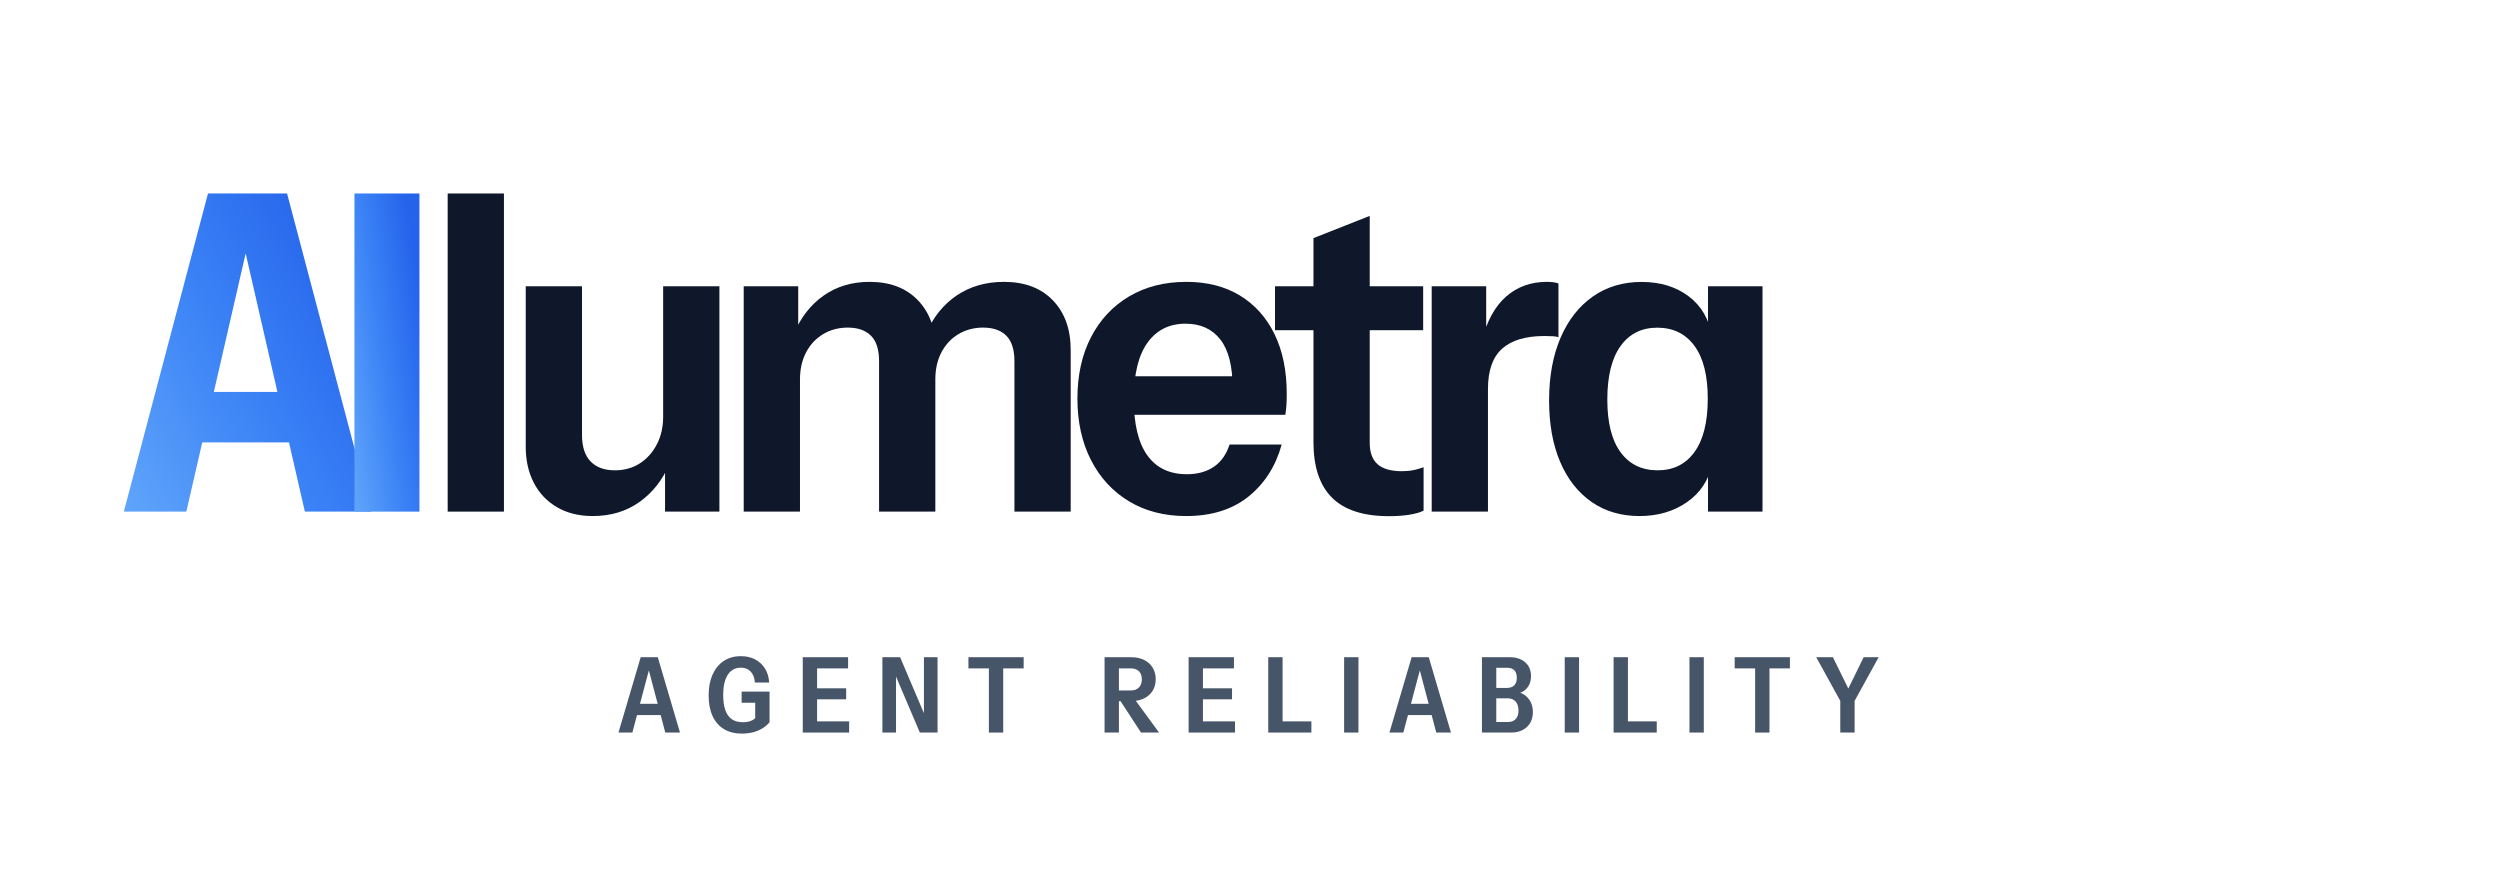
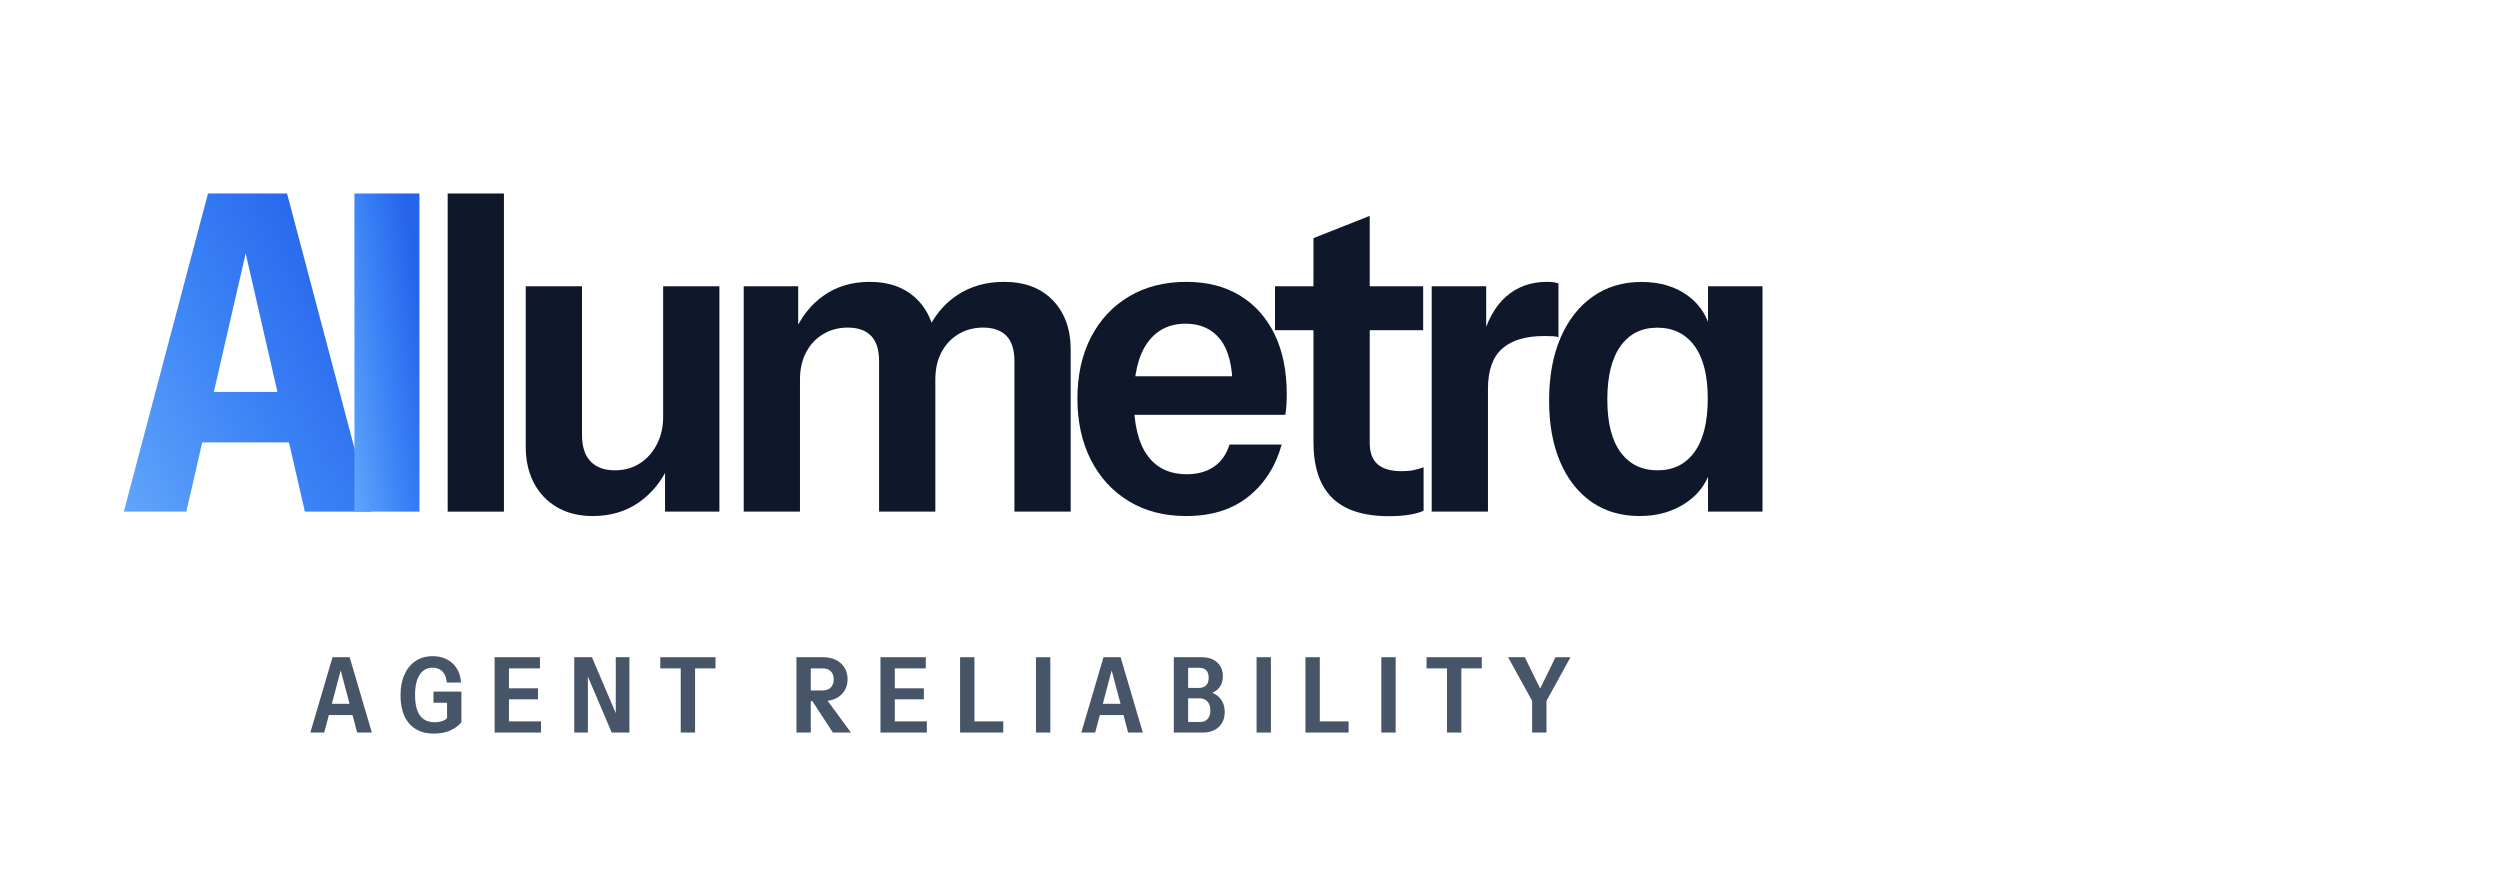
<svg xmlns="http://www.w3.org/2000/svg" viewBox="0 0 430 150" role="img" aria-labelledby="title desc">
  <style>
    .ai { fill: url(#ai-gradient); }
    .name { fill: #0f172a; }
    .signal { fill: #475569; }
    @media (prefers-color-scheme: dark) {
      .name { fill: #e7edf6; }
      .signal { fill: #94a3b8; }
    }
  </style>
  <defs>
    <linearGradient id="ai-gradient" x1="0%" y1="0%" x2="100%" y2="70%">
      <stop offset="0%" stop-color="#60a5fa" />
      <stop offset="52%" stop-color="#3b82f6" />
      <stop offset="100%" stop-color="#2563eb" />
    </linearGradient>
    <path id="ai-A" d="M17.076 0 207.571 720H323.993L158.537 0ZM426.799 0 261.765 720H386.495L576.99 0ZM131.152 270.922H457.838V156.692H131.152Z" />
    <path id="ai-I" d="M50 0V720H197.076V0Z" />
    <path id="rest-l" d="M59.999 0V720H187.332V0Z" />
    <path id="rest-u" d="M206.308 -10Q159.753 -10 125.487 9.977Q91.221 29.955 72.944 65.277Q54.666 100.598 54.666 146.598V510H181.999V173.598Q181.999 133.599 201.454 113.555Q220.909 93.511 256.242 93.511Q288.552 93.511 312.907 109.2Q337.262 124.888 351.451 152.41Q365.639 179.932 365.639 214.664L379.506 107.088Q356.417 53.355 311.873 21.678Q267.33 -10 206.308 -10ZM369.928 0V111.643H365.639V510H492.972V0Z" />
    <path id="rest-m" d="M59.999 0V510H183.31V398.001H187.332V0ZM366.328 0V340.535Q366.328 379.645 348.017 398.067Q329.707 416.489 295.419 416.489Q264.508 416.489 239.864 401.778Q215.221 387.067 201.276 360.69Q187.332 334.313 187.332 298.891L173.466 402.556Q196.977 458.245 241.109 489.123Q285.242 520 344.908 520Q413.862 520 453.762 478.845Q493.661 437.69 493.661 370.957V0ZM672.657 0V340.535Q672.657 379.645 654.346 398.067Q636.036 416.489 601.747 416.489Q570.837 416.489 546.193 401.823Q521.549 387.156 507.605 360.823Q493.661 334.491 493.661 298.891L472.772 402.912Q496.639 458.601 542.149 489.3Q587.66 520 648.97 520Q719.391 520 759.691 478.112Q799.99 436.223 799.99 366.068V0Z" />
    <path id="rest-e" d="M271.175 -10Q197.109 -10 141.732 23.5Q86.355 57 55.788 116.911Q25.222 176.822 25.222 255.667Q25.222 335.422 55.955 394.8Q86.688 454.178 142.221 487.089Q197.754 520 271.62 520Q342.13 520 392.896 489.145Q443.662 458.289 471.306 401.622Q498.95 344.956 498.95 266.333Q498.95 252.956 498.25 241.378Q497.55 229.8 495.728 219.089H103.444V306.311H403.151L376.484 279.8Q376.395 354.311 348.462 389.822Q320.53 425.333 269.953 425.333Q214.754 425.333 183.799 382.322Q152.844 339.311 152.844 254.378Q152.844 169.933 183.466 127.3Q214.087 84.667 272.797 84.667Q309.108 84.667 333.863 101.422Q358.618 118.178 369.573 151.912H487.528Q467.062 78.023 412.196 34.011Q357.33 -10 271.175 -10Z" />
    <path id="rest-t" d="M271.73 -10.311Q184.398 -10.311 142.409 31.537Q100.421 73.386 100.421 157.332V618.999L227.754 669.288V155.332Q227.754 123.178 245.387 107.345Q263.02 91.511 300.937 91.511Q315.419 91.511 327.363 94.044Q339.308 96.577 349.663 100.489V2.289Q338.196 -3.689 317.53 -7Q296.863 -10.311 271.73 -10.311ZM13.378 410.622V510H348.685V410.622Z" />
    <path id="rest-r" d="M59.999 0V510H183.31V388H187.332V0ZM187.332 277.557 173.332 386.778Q190.71 453.778 228.521 486.889Q266.331 520 320.486 520Q337.885 520 346.885 516.333V394.756Q342.552 396.422 334.597 396.922Q326.641 397.422 314.997 397.422Q251.643 397.422 219.488 368.867Q187.332 340.312 187.332 277.557Z" />
    <path id="rest-a-ss02" d="M233.308 -10Q170.553 -10 124.587 22.089Q78.621 54.178 53.655 112.722Q28.689 171.266 28.689 251.422Q28.689 333.333 54.688 393.622Q80.688 453.911 127.732 486.867Q174.776 519.822 238.042 519.822Q301.374 519.822 344.529 487.311Q387.684 454.8 397.373 396.401L388.35 394.934V510H511.661V0H388.35V109.755L397.595 107.288Q385.817 52.755 340.607 21.378Q295.396 -10 233.308 -10ZM274.397 93.511Q327.841 93.511 357.807 135.033Q387.773 176.555 387.773 255.667Q387.773 334.423 357.507 375.367Q327.241 416.311 273.486 416.311Q220.221 416.311 190.343 374.634Q160.466 332.956 160.466 253.667Q160.466 174.977 190.555 134.244Q220.643 93.511 274.397 93.511Z" />
    <path id="tag-A" d="M21 0 233.165 720H344.677L153.679 0ZM468.344 0 277.97 720H396.635L608.8 0ZM140.249 275.028H483.19V167.334H140.249Z" />
    <path id="tag-C" d="M334.817 -10Q267.275 -10 211.582 16.111Q155.888 42.222 115.965 90.993Q76.041 139.764 54.34 208.375Q32.639 276.986 32.639 361.597Q32.639 446.208 54.132 514.056Q75.625 581.903 115.673 630.361Q155.721 678.82 211.589 704.41Q267.456 730 335.761 730Q414.538 730 474.906 695.715Q535.273 661.431 571.668 598.306Q608.064 535.181 613.897 447.889H479.537Q472.052 533.973 433.413 577.07Q394.775 620.168 335.303 620.168Q285.247 620.168 248.359 591.557Q211.47 562.945 191.554 506.029Q171.637 449.112 171.637 363.542Q171.637 277.416 191.971 218.555Q212.304 159.693 249.401 129.763Q286.497 99.832 336.247 99.832Q393.483 99.832 432.184 143.326Q470.885 186.819 479.246 271.625H614.994Q607.703 185.097 570.891 121.764Q534.079 58.431 473.607 24.215Q413.135 -10 334.817 -10Z" />
    <path id="tag-D" d="M135.833 0V107.832H285.845Q351.678 107.832 396.643 138.047Q441.608 168.263 464.698 225.548Q487.788 282.833 487.788 364Q487.788 443.82 464.976 499.07Q442.163 554.321 397.247 583.244Q352.331 612.168 285.845 612.168H141.111V720H285.845Q389.747 720 466.42 677.618Q543.093 635.236 584.94 554.979Q626.786 474.722 626.786 362Q626.786 249.278 584.44 168.021Q542.093 86.764 465.92 43.382Q389.747 0 286.845 0ZM54.889 0V720H191.888V0Z" />
    <path id="tag-E" d="M54.889 0V720H191.888V0ZM121.889 0V106.86H498.065V0ZM121.889 317.612V422.805H469.774V317.612ZM121.889 613.14V720H488.121V613.14Z" />
    <path id="tag-I" d="M54.889 0V720H191.888V0Z" />
    <path id="tag-L" d="M54.889 0V720H191.888V0ZM121.889 0V106.86H467.232V0Z" />
    <path id="tag-M" d="M54.889 0V720H260.123L447.553 33.5H366.082L552.554 720H758.815V0H624.275V654.082L645.483 653.666L467.469 0H338.985L161.944 650.166L182.665 650.582V0Z" />
    <path id="tag-N" d="M54.889 0V720H224.123L489.552 95.945L451.719 89.084V720H581.94V0H412.706L147.277 624.055L185.11 630.916V0Z" />
    <path id="tag-O" d="M342.58 -10Q272.859 -10 215.811 15.903Q158.763 41.805 117.937 90.604Q77.111 139.403 54.875 208.271Q32.639 277.139 32.639 363Q32.639 476.528 70.875 558.695Q109.11 640.861 178.901 685.431Q248.692 730 341.58 730Q436.468 730 506.016 685.604Q575.564 641.208 614.043 558.625Q652.522 476.042 652.522 362Q652.522 276.625 630.286 207.792Q608.05 138.958 567.224 90.382Q526.398 41.805 469.301 15.903Q412.205 -10 342.58 -10ZM341.58 99.832Q394.274 99.832 432.739 131.214Q471.204 162.596 492.364 221.603Q513.523 280.611 513.523 364Q513.523 446.389 492.656 503.64Q471.788 560.89 433.323 590.529Q394.858 620.168 341.58 620.168Q289.206 620.168 250.789 590.564Q212.373 560.959 192.005 504.14Q171.637 447.32 171.637 364Q171.637 280.027 192.505 221.034Q213.373 162.041 251.581 130.936Q289.789 99.832 341.58 99.832Z" />
    <path id="tag-T" d="M215.359 0V613.14H20.028V720H547.689V613.14H352.358V0Z" />
    <path id="tag-U" d="M307.151 -10Q179.097 -10 113.854 62.833Q48.612 135.665 48.612 269.428V720H185.61V244.039Q185.61 170.693 218.04 135.262Q250.471 99.832 307.637 99.832Q365.345 99.832 397.601 135.179Q429.858 170.526 429.858 243.484V720H566.856V268.289Q566.856 135.665 501.322 62.833Q435.788 -10 307.151 -10Z" />
    <path id="tag-V" d="M233.165 0 21 720H161.845L326.303 99.818H311.581L476.08 720H608.8L396.635 0Z" />
    <path id="tag-B" d="M163.888 0V100.916H304.928Q352.525 100.916 378.296 130.069Q404.067 159.223 404.067 210.812Q404.067 265.375 376.47 296.354Q348.872 327.334 299.594 327.334H163.888V426.666H293.178Q338.817 426.666 363.484 451.09Q388.15 475.514 388.15 523.361Q388.15 570.734 364.664 594.909Q341.178 619.084 296.511 619.084H163.888V720H322.608Q412.649 720 468.204 671.248Q523.76 622.496 523.76 538.694Q523.76 485.875 501.385 447.681Q479.01 409.486 441.545 389.243Q404.08 369 357.288 369L360.205 390Q410.899 390 451.864 365.806Q492.829 341.611 517.253 298.014Q541.676 254.417 541.676 195.611Q541.676 136.806 515.704 92.403Q489.732 48 442.996 24Q396.26 0 333.524 0ZM54.889 0V720H191.888V0Z" />
    <path id="tag-G" d="M349.789 -10Q249.234 -10 178.27 33.264Q107.305 76.528 69.972 158.166Q32.639 239.805 32.639 354.903Q32.639 470.625 70.479 554.604Q108.319 638.583 177.138 684.292Q245.956 730 339.942 730Q417.969 730 477.086 698.854Q536.204 667.708 571.21 611.375Q606.217 555.042 610.98 477.889H474.677Q468.843 547.931 433.122 584.05Q397.4 620.168 339.261 620.168Q286.998 620.168 249.491 590.376Q211.984 560.584 191.811 502.577Q171.637 444.57 171.637 359.194Q171.637 271.18 192.36 213.284Q213.082 155.388 254.567 127.124Q296.053 98.86 358.039 98.86Q400.913 98.86 431.829 109.936Q462.746 121.012 481.746 142.179L614.508 97.666Q569.786 45.986 503.565 17.993Q437.343 -10 349.789 -10ZM477.51 95.166V315.806L508.51 284.806H347.733V391.666H614.508V97.666Z" />
    <path id="tag-R" d="M52.945 0V720H307.622Q378.649 720 431.191 693.507Q483.732 667.014 512.683 619.736Q541.634 572.459 541.634 509.514Q541.634 447.403 512.857 400.375Q484.079 353.348 431.538 326.945Q378.996 300.542 307.622 300.542H159.61V402.194H302.816Q353.372 402.194 381.157 430.493Q408.941 458.792 408.941 508.334Q408.941 558.195 381.448 585.668Q353.955 613.14 302.816 613.14H189.943V0ZM401.123 0 158.332 372.347H300.747L573.523 0Z" />
    <path id="tag-Y" d="M240.957 0V302.737L11.292 720H170.526L353.844 347.265H281.956L464.372 720H607.62L377.955 302.737V0Z" />
  </defs>
  <g transform="translate(20 88) scale(.076 -.076)">
    <g class="ai">
      <use href="#ai-A" x="0" />
    </g>
    <g class="ai">
      <use href="#ai-I" x="489" />
    </g>
    <g class="name" transform="translate(690 0)">
      <use href="#rest-l" x="0" />
      <use href="#rest-u" x="182" />
      <use href="#rest-m" x="670" />
      <use href="#rest-e" x="1460" />
      <use href="#rest-t" x="1919" />
      <use href="#rest-r" x="2227" />
      <use href="#rest-a-ss02" x="2524" />
    </g>
  </g>
-   <g class="signal" transform="translate(106 126) scale(.018 -.018)">
+   <g class="signal" transform="translate(53 126) scale(.018 -.018)">
    <use href="#tag-A" x="0" />
    <use href="#tag-G" x="850" />
    <use href="#tag-E" x="1727" />
    <use href="#tag-N" x="2488" />
    <use href="#tag-T" x="3345" />
    <use href="#tag-R" x="4613" />
    <use href="#tag-E" x="5414" />
    <use href="#tag-L" x="6175" />
    <use href="#tag-I" x="6900" />
    <use href="#tag-A" x="7367" />
    <use href="#tag-B" x="8217" />
    <use href="#tag-I" x="9008" />
    <use href="#tag-L" x="9475" />
    <use href="#tag-I" x="10200" />
    <use href="#tag-T" x="10667" />
    <use href="#tag-Y" x="11455" />
  </g>
</svg>
